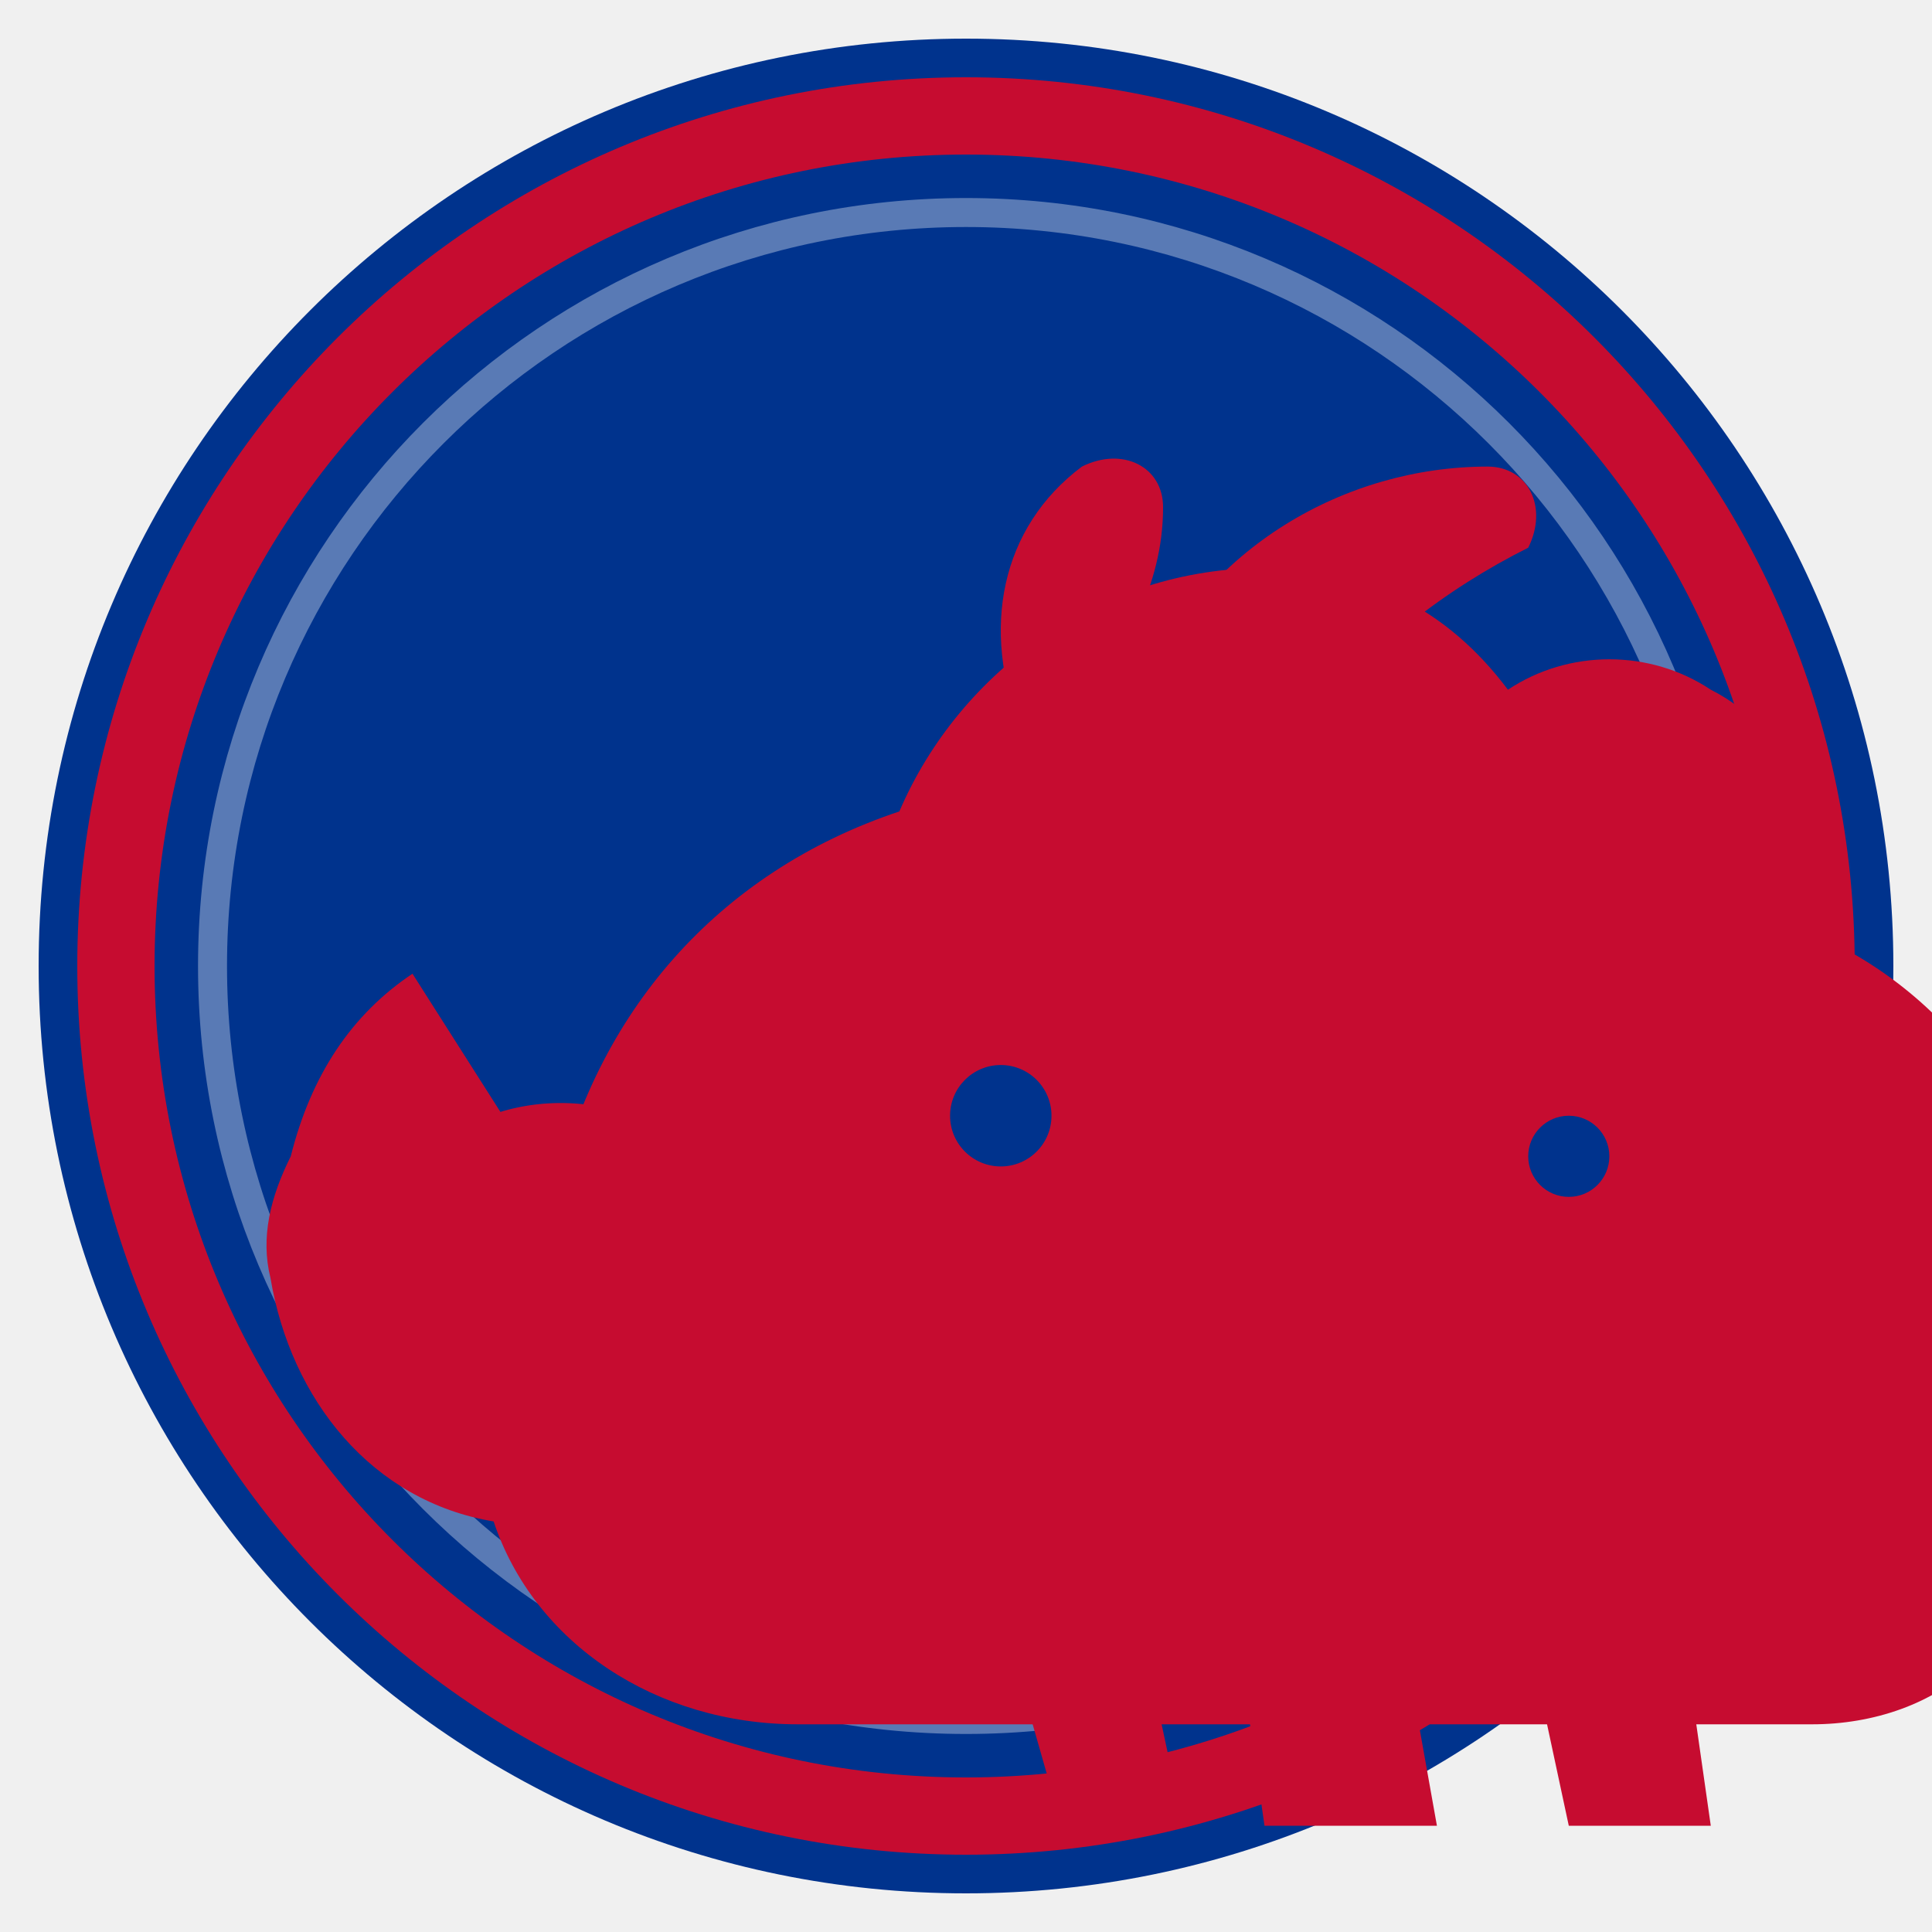
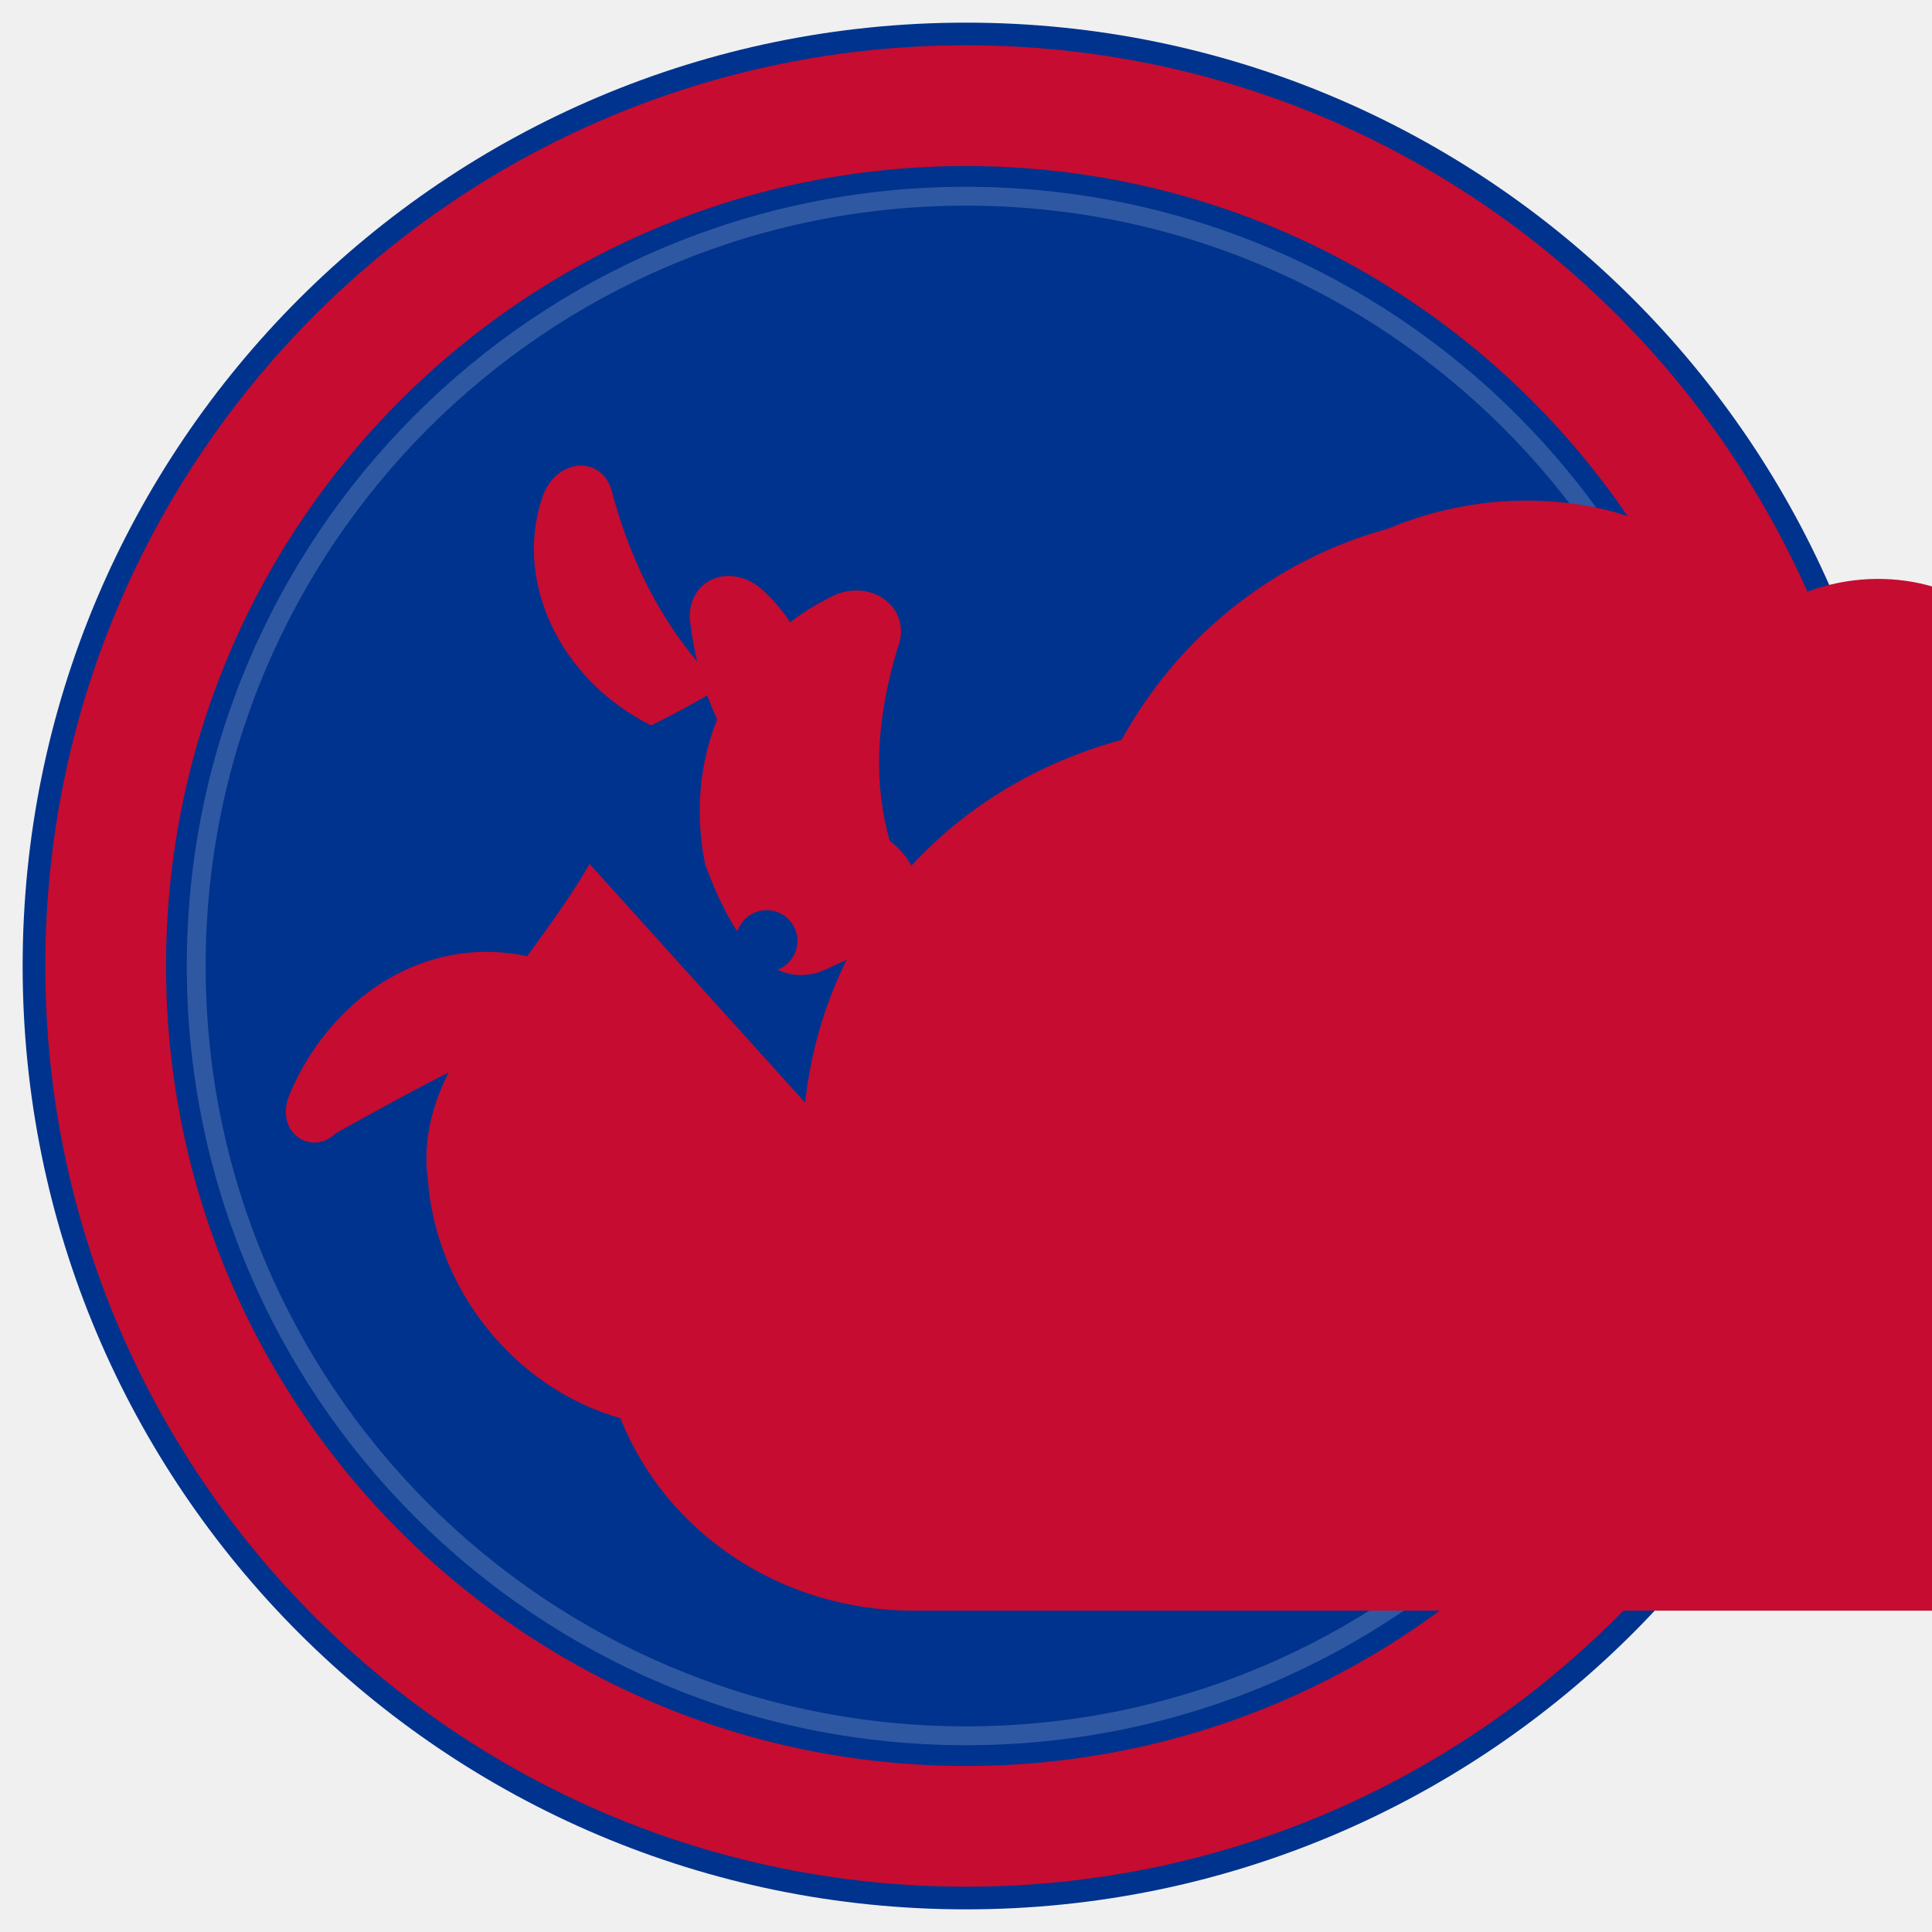
- <svg xmlns="http://www.w3.org/2000/svg" viewBox="0 0 200 200" role="img" aria-label="Buffalo Bills classic logo">
-   <circle cx="100" cy="100" r="96" fill="#00338d" />
-   <circle cx="100" cy="100" r="88" fill="none" stroke="#c60c30" stroke-width="8" />
-   <circle cx="100" cy="100" r="78" fill="none" stroke="#ffffff" stroke-width="3" opacity="0.35" />
-   <g fill="#c60c30" transform="translate(28,42) scale(1.05)">
-     <path d="M28 78c4-18 16-32 34-38 6-14 20-24 36-24 10 0 18 4 24 12 6-4 14-4 20 0 8 4 12 14 10 24 14 6 24 20 24 36 0 6-2 12-6 16 4 6 4 14-2 20-4 4-10 6-16 6H52c-14 0-26-8-30-20-12-2-20-12-22-24-1-4 0-8 2-12 2-8 6-14 12-18z" />
-     <path d="M86 28c6-14 20-22 34-22 4 0 6 4 4 8-8 4-16 10-22 18-6 2-12 0-16-4z" />
-     <path d="M74 32c-4-10-2-20 6-26 4-2 8 0 8 4 0 8-4 14-8 20-2 2-6 2-6 2z" />
-     <circle cx="72" cy="70" r="5" fill="#00338d" />
-     <circle cx="128" cy="74" r="4" fill="#00338d" />
-     <path d="M70 112h14l6 28H78l-8-28zm24 0h16l5 28H98l-4-28zm28 0h16l4 28h-14l-6-28z" />
-     <path d="M36 70c-12-4-22 2-28 12-2 4 2 8 6 6 8-4 16-8 22-10v-8z" />
+ <svg xmlns="http://www.w3.org/2000/svg" viewBox="0 0 512 512" role="img" aria-label="Buffalo Bills classic logo">
+   <circle cx="256" cy="256" r="250" fill="#00338D" />
+   <circle cx="256" cy="256" r="228" fill="none" stroke="#C60C30" stroke-width="32" />
+   <circle cx="256" cy="256" r="204" fill="none" stroke="#FFFFFF" stroke-width="5" opacity="0.18" />
+   <g fill="#C60C30" transform="translate(42 78) scale(1.02)">
+     <path d="M168 210c6-54 48-92 102-98 12-36 52-62 94-58 22 2 40 12 52 30 16-12 40-14 58-2 22 14 32 40 26 66 34 18 56 56 52 98-2 14-8 28-18 38 12 16 8 40-10 50-10 6-22 8-34 8H196c-34 0-64-20-76-50-28-8-48-34-50-62-2-14 4-28 12-38 10-16 22-30 30-44z" />
+     <path d="M248 120c22-44 68-68 114-62 10 2 14 12 8 18-24 12-48 30-66 52-20 4-40 0-56-8z" />
+     <path d="M142 148c-6-30 8-58 34-70 10-4 20 4 16 14-6 20-6 36-2 50 8 6 10 16 4 24l-22 10c-12 4-22-6-30-28z" />
+     <path d="M128 112c-24-12-36-38-28-60 4-10 16-10 18 0 6 22 16 38 28 50-6 4-14 8-18 10z" />
+     <path d="M168 124c6-18 2-36-12-48-8-6-18-2-18 8 2 18 8 30 16 42 4 2 12 0 14-2z" />
+     <path d="M108 188c-8 14-4 30 8 40 6 4 14 2 16-4 6-16 2-30-6-40-6-6-14-4-18 4z" />
+     <path d="M96 172c-28-6-52 12-62 36-4 10 6 16 12 10 18-10 36-20 52-26 0-8-2-16-2-20z" />
+     <circle cx="158" cy="168" r="8" fill="#00338D" />
+     <path d="M188 268h28l10 64H196l-8-64z" />
+     <path d="M236 268h32l8 64h-30l-10-64z" />
+     <path d="M296 266h34l6 66h-30l-10-66z" />
+     <path d="M354 262h30l12 70h-32l-10-70z" />
+     <path d="M430 188c24-12 44-6 58 14 8 10-2 20-12 16-20-6-36-8-48-4-6-8-4-18 2-26z" />
  </g>
</svg>
